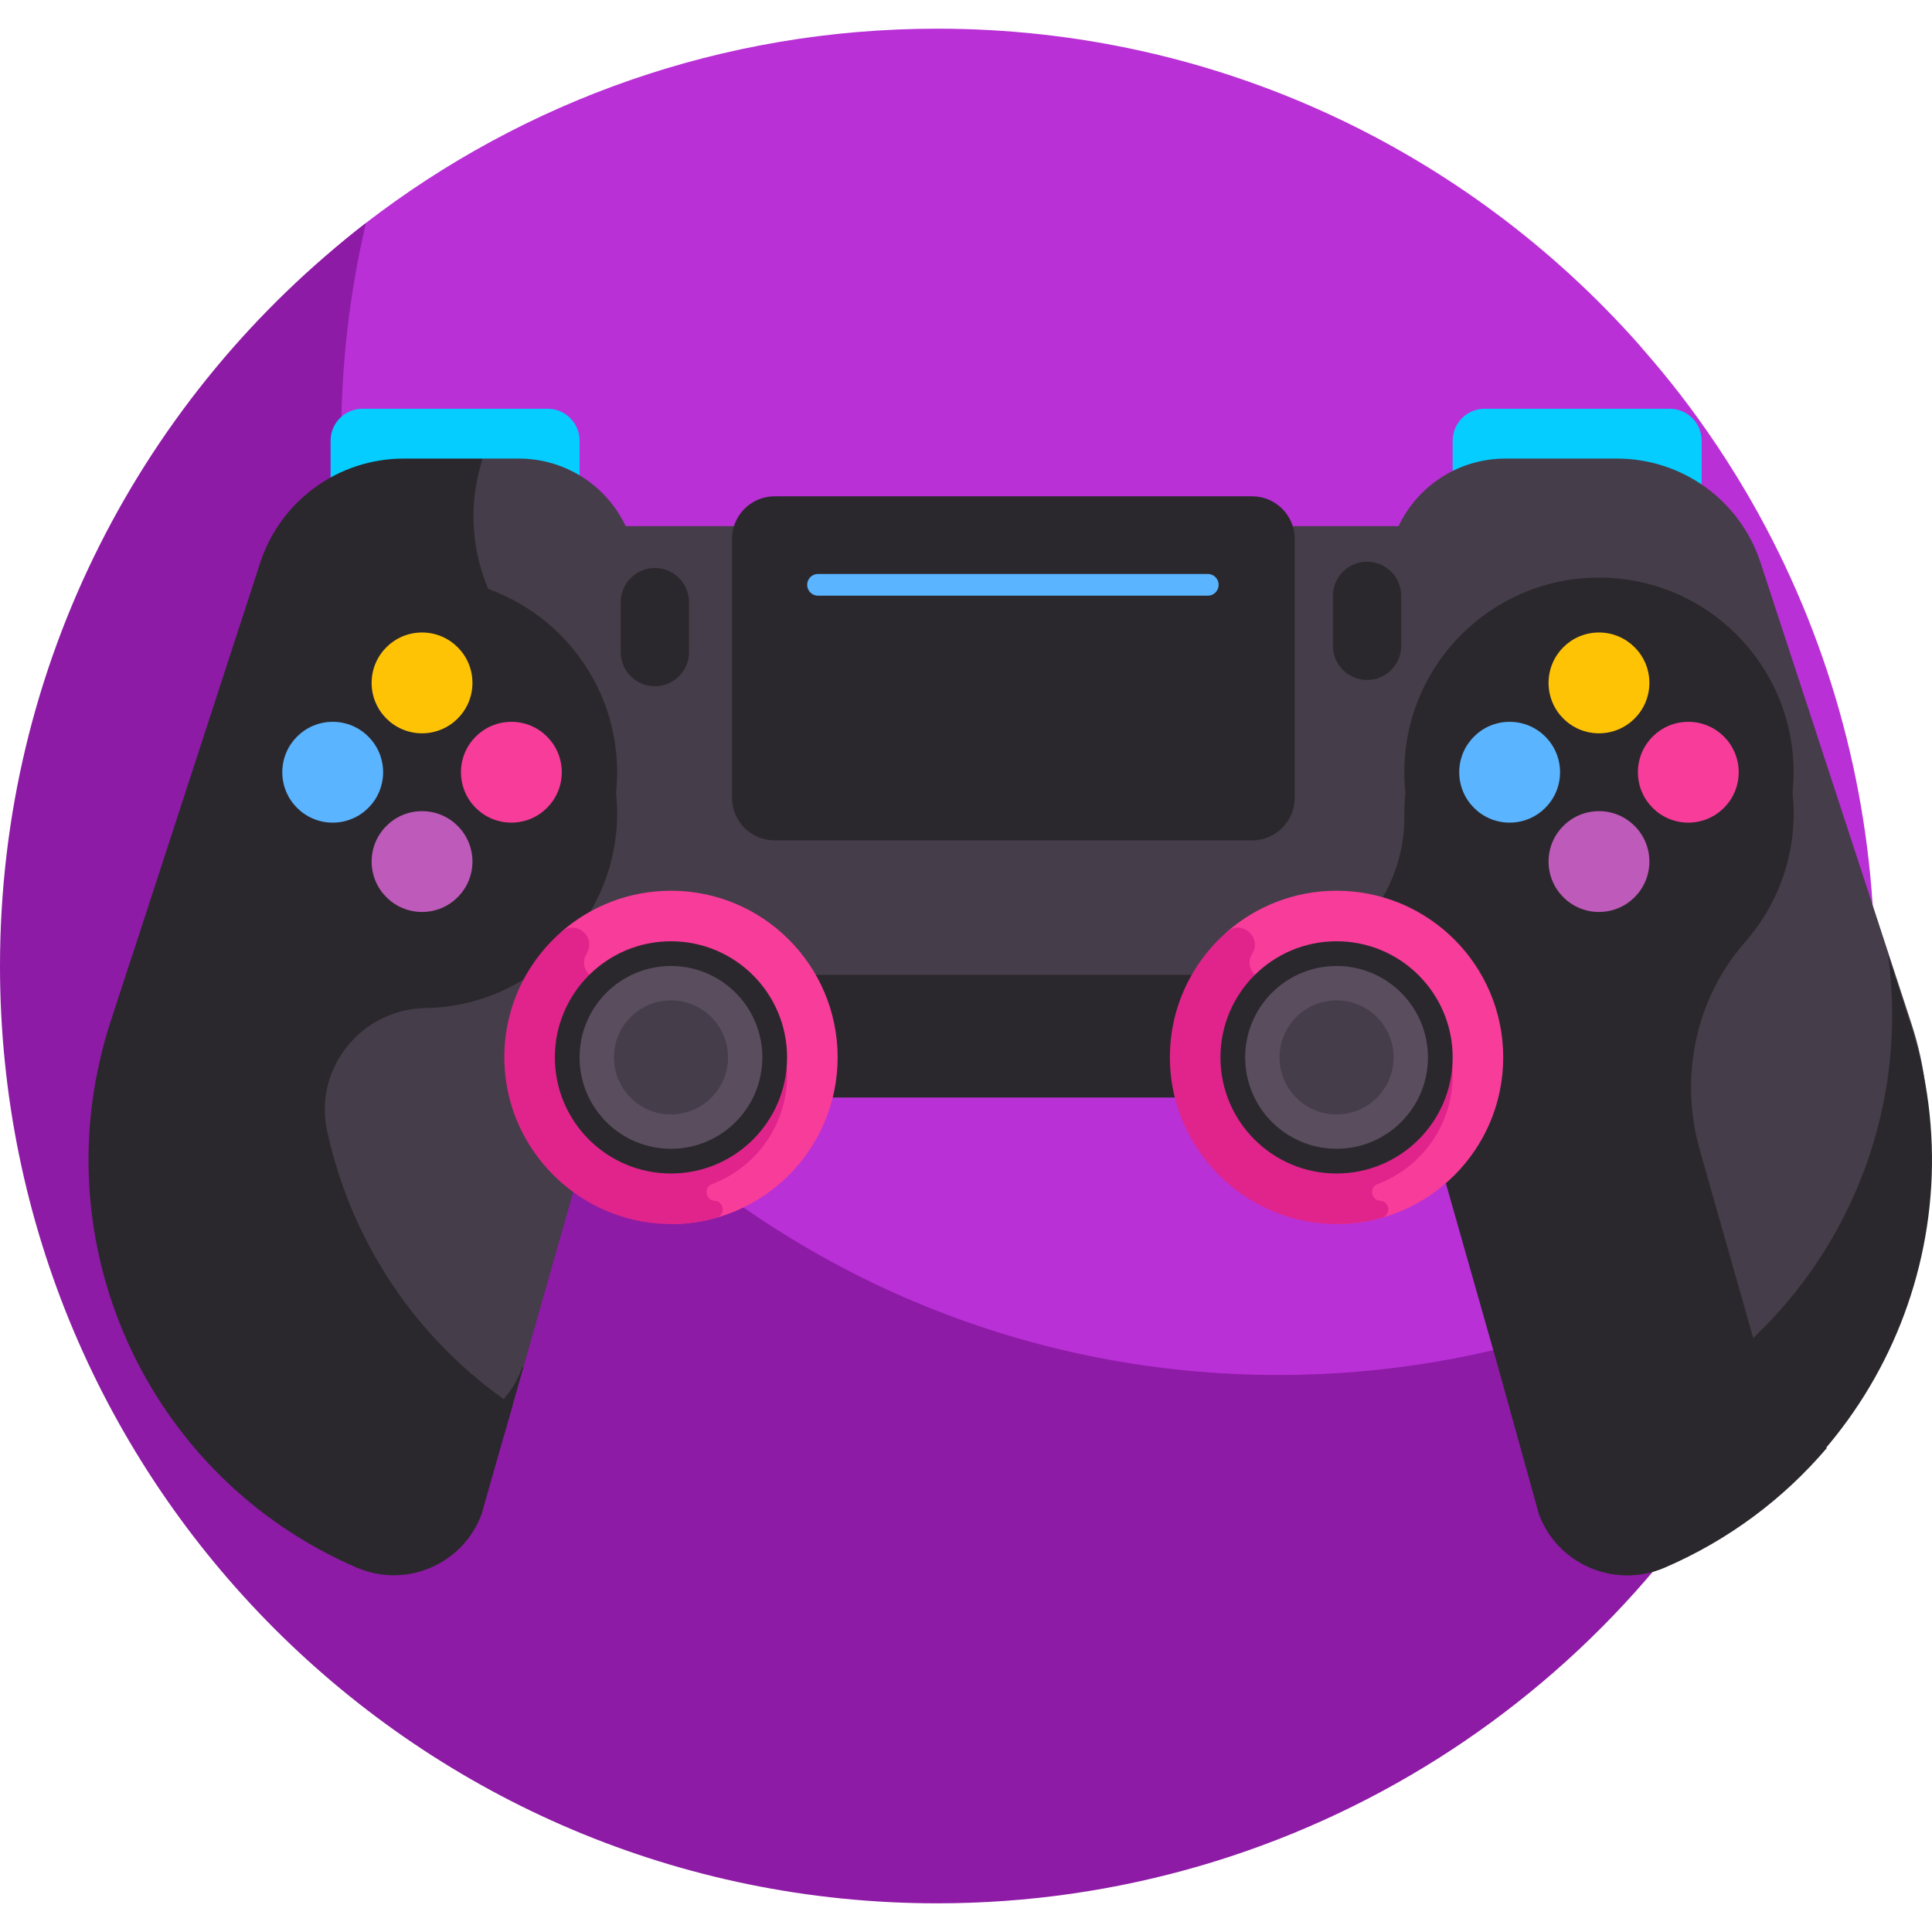
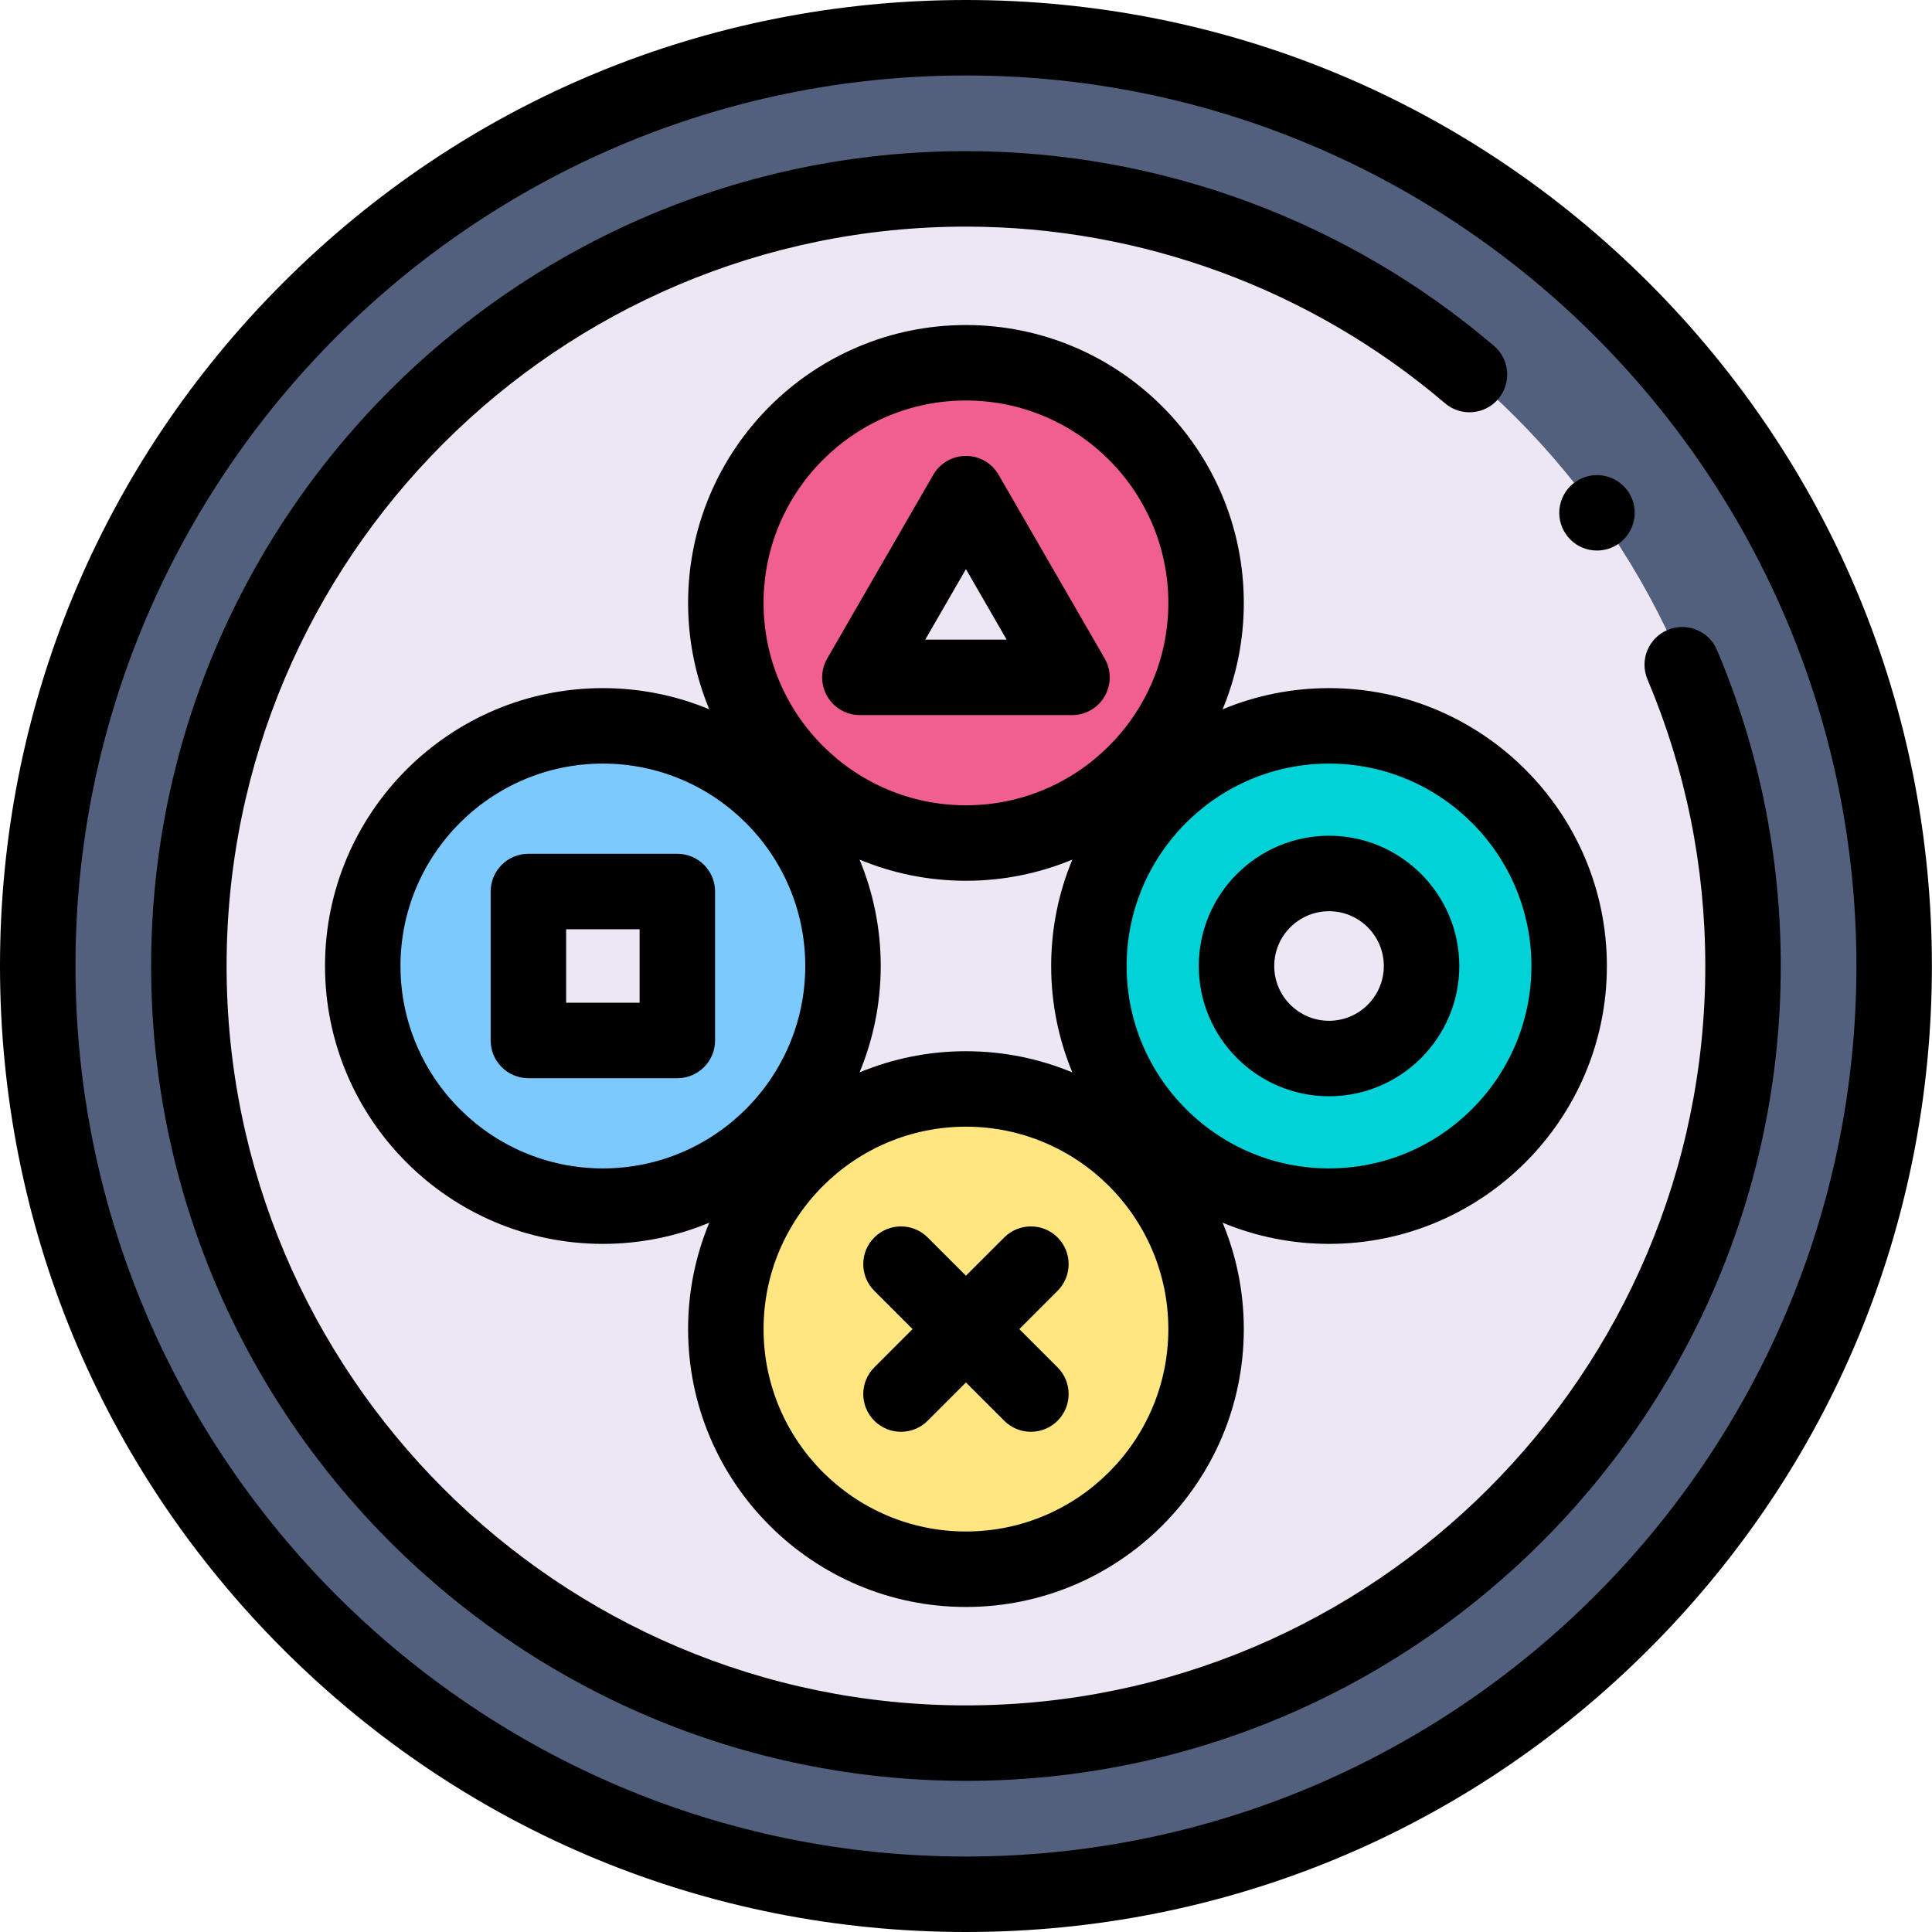
- <svg xmlns="http://www.w3.org/2000/svg" id="Layer_1" enable-background="new 0 0 511.284 511.284" height="512" viewBox="0 0 511.284 511.284" width="512">
-   <g>
-     <path d="m465.277 135.812c-14.501-26.23-29.553-42.112-31.587-44.675-45.442-51.242-111.762-83.548-185.637-83.548-56.95 0-109.38 19.184-151.223 51.419-58.908 45.382-73.41 112.98-73.41 192.982 0 136.996 90.731 228.789 227.727 228.789 95.951 0 179.278-32.127 220.464-117.526-.004.003-.008.005-.012.008 34.147-70.789 33.113-156.002-6.322-227.449z" fill="#b930d6" />
-     <path d="m489.497 312.539c-42.409 32.588-95.155 51.342-151.153 51.342-136.996 0-248.053-111.057-248.053-248.053 0-19.542 2.271-38.558 6.55-56.806-58.908 45.382-96.841 116.617-96.841 196.62 0 136.996 111.057 248.053 248.053 248.053 95.951 0 182.372-55.042 223.557-140.441-.004.003-.008.005-.012.008 7.844-16.26 13.807-33.284 17.899-50.723z" fill="#8d1ba5" />
-     <g>
-       <path d="m441.882 136.086h-49.006c-4.662 0-8.442-3.78-8.442-8.442v-11.029c0-4.662 3.78-8.442 8.442-8.442h49.006c4.662 0 8.442 3.78 8.442 8.442v11.029c0 4.662-3.78 8.442-8.442 8.442z" fill="#05cdff" />
-       <path d="m144.937 136.086h-49.006c-4.662 0-8.442-3.78-8.442-8.442v-11.029c0-4.662 3.78-8.442 8.442-8.442h49.006c4.662 0 8.442 3.78 8.442 8.442v11.029c0 4.662-3.779 8.442-8.442 8.442z" fill="#05cdff" />
-       <path d="m506.448 272.831c-.25-.822-.51-1.643-.779-2.464l-39.763-121.486c-5.373-16.417-20.691-27.521-37.965-27.521h-29.579c-12.078 0-23.074 6.96-28.243 17.876h-204.542c-5.169-10.916-16.165-17.876-28.243-17.876h-9.592l-74.748 182.654 81.522 71.416c.056-.017.073-.021.13-.038l24.141-84.946h.529c-.761-2.01-1.235-4.162-1.335-6.398-.454-10.13 8.946-18.757 18.757-18.757h244.402c.095 0 .186.013.281.014.053-.003.106-.012.159-.014 10.13-.454 18.757 8.946 18.757 18.757v96.128c48.444-8.77 81.061-58.216 66.111-107.345z" fill="#453d49" />
-       <g fill="#2b282d">
-         <path d="m133.272 380.226 2.372-8.346c-25.494-17.186-42.782-43.465-49.078-72.619-3.587-16.613 9.107-32.211 26.1-32.488.22-.004.44-.009.661-.015 26.683-.769 48.632-22.253 49.93-48.916.85-17.464-7.002-33.133-19.597-43.052-16.019-12.616-22.234-34.041-15.919-53.429h-20.902c-17.295 0-32.625 11.129-37.982 27.573l-39.559 121.434c-.265.808-.521 1.618-.768 2.428-16.304 53.516 24.522 107.43 80.466 107.43z" />
-         <path d="m467.997 368.246-18.155-63.886c-5.46-19.212-1.19-40.086 12.004-55.081 8.446-9.599 13.376-22.367 12.776-36.29-1.146-26.586-22.847-48.176-49.438-49.195-29.371-1.125-53.536 22.352-53.536 51.473 0 .178.001.355.003.533.235 23.172-18.242 42.175-41.415 42.175h-123.414l3.217 32.469h166.142l31.337 110.27c4.94 13.308 20.023 19.758 33.058 14.137 17.076-7.364 31.564-18.346 42.915-31.69-6.897-2.272-12.755-7.537-15.494-14.915z" />
-         <path d="m138.153 361.814-.173.61c-4.94 13.308-20.024 19.758-33.058 14.137-49.222-21.227-76.985-72.476-69.857-123.897l-5.767 17.703c-18.95 57.749 9.283 120.416 65.093 144.485 13.035 5.621 28.119-.829 33.058-14.137l11.051-38.886c-.116-.004-.232-.009-.347-.015z" />
-         <path d="m396.551 361.814.173.61c4.94 13.308 20.024 19.758 33.058 14.137 49.221-21.227 76.984-72.476 69.856-123.897l5.767 17.703c18.95 57.749-9.283 120.416-65.093 144.485-13.035 5.621-28.119-.829-33.058-14.137 0 0-10.819-38.895-10.703-38.901z" />
-       </g>
-       <g>
-         <path d="m177.566 235.722c-11.135 0-21.306 4.126-29.068 10.933l29.068 77.277c24.359 0 44.105-19.747 44.105-44.105s-19.746-44.105-44.105-44.105z" fill="#f73c9a" />
-         <path d="m188.418 313.361c11.966-4.516 20.372-16.281 19.853-29.943-.592-15.602-13.077-28.455-28.658-29.465-6.734-.437-13.039 1.298-18.284 4.573-3.836 2.394-8.404-1.971-6.217-5.929.069-.124.138-.248.208-.372 2.495-4.415-3.008-8.911-6.82-5.568-9.563 8.385-15.469 20.839-15.014 34.66.762 23.156 19.775 42.015 42.936 42.602 4.57.116 8.987-.464 13.153-1.641 2.428-.686 2.166-4.232-.344-4.487-.074-.008-.148-.015-.222-.023-2.365-.254-2.816-3.567-.591-4.407z" fill="#e0248b" />
-         <circle cx="177.566" cy="279.827" fill="#2b282d" r="30.728" />
-         <circle cx="177.566" cy="279.827" fill="#594d5e" r="24.187" />
-         <circle cx="177.566" cy="279.827" fill="#453d49" r="15.087" />
-       </g>
-       <g>
-         <path d="m353.706 235.722c-11.135 0-21.306 4.126-29.068 10.933l29.068 77.277c24.359 0 44.105-19.747 44.105-44.105s-19.747-44.105-44.105-44.105z" fill="#f73c9a" />
-         <path d="m364.557 313.361c11.965-4.516 20.372-16.281 19.853-29.943-.592-15.602-13.077-28.455-28.658-29.465-6.734-.437-13.039 1.298-18.284 4.573-3.836 2.394-8.404-1.971-6.217-5.929.069-.124.138-.248.208-.372 2.495-4.415-3.008-8.911-6.82-5.568-9.563 8.385-15.469 20.839-15.014 34.66.762 23.156 19.775 42.015 42.936 42.602 4.57.116 8.987-.464 13.153-1.641 2.428-.686 2.166-4.232-.344-4.487-.074-.008-.148-.015-.222-.023-2.364-.254-2.816-3.567-.591-4.407z" fill="#e0248b" />
-         <circle cx="353.706" cy="279.827" fill="#2b282d" r="30.728" />
-         <circle cx="353.706" cy="279.827" fill="#594d5e" r="24.187" />
-         <circle cx="353.706" cy="279.827" fill="#453d49" r="15.087" />
-       </g>
-       <circle cx="111.8" cy="204.362" fill="#2b282d" r="51.511" />
-       <circle cx="423.151" cy="204.362" fill="#2b282d" r="51.511" />
-       <path d="m331.364 231.972h-126.372c-6.225 0-11.271-5.046-11.271-11.271v-68.514c0-6.225 5.046-11.271 11.271-11.271h126.372c6.225 0 11.271 5.046 11.271 11.271v68.514c0 6.225-5.046 11.271-11.271 11.271z" fill="#453d49" />
-       <path d="m173.304 191.187c-4.99 0-9.035-4.045-9.035-9.035v-13.23c0-4.99 4.045-9.035 9.035-9.035 4.99 0 9.035 4.045 9.035 9.035v13.23c0 4.989-4.045 9.035-9.035 9.035z" fill="#453d49" />
-       <path d="m361.784 189.52c-4.99 0-9.035-4.045-9.035-9.035v-13.229c0-4.99 4.045-9.035 9.035-9.035 4.99 0 9.035 4.045 9.035 9.035v13.229c0 4.99-4.045 9.035-9.035 9.035z" fill="#453d49" />
-       <path d="m331.364 222.399h-126.372c-6.225 0-11.271-5.046-11.271-11.271v-68.514c0-6.225 5.046-11.271 11.271-11.271h126.372c6.225 0 11.271 5.046 11.271 11.271v68.514c0 6.225-5.046 11.271-11.271 11.271z" fill="#2b282d" />
-       <path d="m216.485 154.766h103.139" fill="none" stroke="#5ab4ff" stroke-linecap="round" stroke-miterlimit="10" stroke-width="5.744" />
-       <path d="m173.304 181.614c-4.99 0-9.035-4.045-9.035-9.035v-13.23c0-4.99 4.045-9.035 9.035-9.035 4.99 0 9.035 4.045 9.035 9.035v13.23c0 4.989-4.045 9.035-9.035 9.035z" fill="#2b282d" />
-       <path d="m361.784 179.947c-4.99 0-9.035-4.045-9.035-9.035v-13.23c0-4.99 4.045-9.035 9.035-9.035 4.99 0 9.035 4.045 9.035 9.035v13.23c0 4.99-4.045 9.035-9.035 9.035z" fill="#2b282d" />
-       <circle cx="423.151" cy="180.722" fill="#ffc305" r="13.34" />
-       <circle cx="423.151" cy="228.003" fill="#be5ab9" r="13.34" />
-       <circle cx="446.791" cy="204.362" fill="#f73c9a" r="13.34" />
-       <circle cx="399.511" cy="204.362" fill="#5ab4ff" r="13.34" />
-       <circle cx="111.688" cy="180.722" fill="#ffc305" r="13.34" />
-       <circle cx="111.688" cy="228.003" fill="#be5ab9" r="13.34" />
-       <circle cx="135.328" cy="204.362" fill="#f73c9a" r="13.34" />
-       <circle cx="88.047" cy="204.362" fill="#5ab4ff" r="13.34" />
-     </g>
-   </g>
+ <svg xmlns="http://www.w3.org/2000/svg" height="512pt" viewBox="0 0 512 512" width="512pt">
+   <path d="m501.973 256c0-135.863-110.133-246-245.988-246-135.852 0-245.984 110.137-245.984 246s110.133 246 245.984 246c135.855 0 245.988-110.137 245.988-246zm0 0" fill="#52607e" />
+   <path d="m255.984 512c-68.375 0-132.66-26.629-181.008-74.98-48.348-48.352-74.977-112.641-74.977-181.02s26.629-132.668 74.977-181.02c48.348-48.352 112.633-74.98 181.008-74.98 68.379 0 132.66 26.629 181.012 74.98 48.348 48.352 74.977 112.641 74.977 181.02s-26.629 132.668-74.977 181.02c-48.352 48.352-112.633 74.98-181.012 74.98zm0-492c-130.121 0-235.984 105.867-235.984 236s105.863 236 235.984 236c130.125 0 235.988-105.867 235.988-236s-105.863-236-235.988-236zm0 0" />
+   <path d="m255.984 461.945c-113.551 0-205.934-92.387-205.934-205.945s92.383-205.945 205.934-205.945c113.555 0 205.938 92.387 205.938 205.945s-92.383 205.945-205.938 205.945zm0 0" fill="#ede6f5" />
+   <path d="m255.984 471.945c-119.062 0-215.934-96.871-215.934-215.945s96.871-215.945 215.934-215.945c51.219 0 100.91 18.324 139.93 51.594 4.203 3.586 4.703 9.898 1.121 14.098-3.582 4.203-9.895 4.707-14.098 1.121-35.402-30.188-80.488-46.812-126.953-46.812-108.035 0-195.934 87.902-195.934 195.945s87.898 195.945 195.934 195.945c108.039 0 195.938-87.902 195.938-195.945 0-26.32-5.156-51.875-15.32-75.953-2.148-5.09.234-10.957 5.324-13.105 5.09-2.145 10.953.238 13.102 5.324 11.207 26.555 16.895 54.727 16.895 83.734 0 119.074-96.871 215.945-215.938 215.945zm0 0" />
+   <path d="m423.215 145.898c-.648 0-1.309-.059-1.949-.188-.641-.133-1.27-.32-1.871-.57-.609-.25-1.188-.562-1.73-.922-.547-.367-1.059-.777-1.52-1.25-1.859-1.859-2.93-4.43-2.93-7.07 0-.648.07-1.297.199-1.949.133-.641.32-1.27.57-1.871.25-.598.562-1.188.922-1.727.359-.551.781-1.062 1.238-1.523.461-.457.973-.879 1.52-1.238.543-.359 1.121-.668 1.73-.918.602-.25 1.23-.441 1.871-.57 1.289-.262 2.621-.262 3.91 0 .629.129 1.262.32 1.871.57.598.25 1.18.559 1.719.918.551.359 1.059.781 1.52 1.238.461.461.879.973 1.25 1.523.359.539.672 1.129.922 1.727.25.602.438 1.23.57 1.871.129.652.188 1.301.188 1.949 0 2.641-1.07 5.211-2.93 7.07-.461.473-.969.883-1.52 1.25-.539.359-1.121.672-1.719.922-.609.25-1.242.438-1.871.57-.648.129-1.309.188-1.961.188zm0 0" />
+   <path d="m223.402 256c0-35.148-28.492-63.641-63.637-63.641s-63.633 28.492-63.633 63.641 28.488 63.641 63.633 63.641 63.637-28.492 63.637-63.641zm0 0" fill="#7ccafd" />
+   <path d="m140.031 236.266h39.469v39.469h-39.469zm0 0" fill="#ede6f5" />
+   <path d="m179.5 285.734h-39.469c-5.523 0-10-4.477-10-10v-39.469c0-5.523 4.477-10 10-10h39.469c5.523 0 10 4.477 10 10v39.469c0 5.523-4.477 10-10 10zm-29.469-20h19.469v-19.469h-19.469zm0 0" />
+   <path d="m319.621 159.773c0-35.145-28.492-63.637-63.637-63.637s-63.633 28.492-63.633 63.637c0 35.148 28.488 63.641 63.633 63.641s63.637-28.492 63.637-63.641zm0 0" fill="#f05f90" />
+   <path d="m255.984 130.824-28.105 48.688h56.215zm0 0" fill="#ede6f5" />
+   <path d="m284.094 189.512h-56.215c-3.574 0-6.875-1.906-8.66-5s-1.785-6.906 0-10l28.105-48.688c1.789-3.094 5.09-5 8.66-5 3.574 0 6.875 1.906 8.66 5l28.109 48.688c1.785 3.094 1.785 6.906 0 10s-5.09 5-8.66 5zm-38.895-20h21.574l-10.789-18.688zm0 0" />
+   <path d="m319.621 352.227c0-35.148-28.492-63.641-63.637-63.641s-63.633 28.492-63.633 63.641c0 35.145 28.488 63.637 63.633 63.637s63.637-28.492 63.637-63.637zm0 0" fill="#ffe681" />
+   <path d="m415.84 256c0-35.148-28.488-63.641-63.633-63.641s-63.637 28.492-63.637 63.641 28.492 63.641 63.637 63.641 63.633-28.492 63.633-63.641zm0 0" fill="#00d2d7" />
+   <path d="m280.27 327.941c-3.906-3.906-10.238-3.906-14.141 0l-10.145 10.141-10.141-10.141c-3.902-3.906-10.234-3.906-14.141 0-3.906 3.902-3.906 10.234 0 14.141l10.141 10.141-10.141 10.145c-3.906 3.902-3.906 10.234 0 14.141 1.953 1.953 4.512 2.93 7.07 2.93 2.559 0 5.121-.977 7.07-2.93l10.141-10.141 10.145 10.141c1.949 1.953 4.512 2.93 7.07 2.93 2.559 0 5.117-.977 7.07-2.93 3.906-3.902 3.906-10.234 0-14.141l-10.141-10.141 10.141-10.145c3.906-3.902 3.906-10.234 0-14.141zm0 0" />
+   <path d="m352.207 182.359c-9.984 0-19.508 2-28.199 5.613 3.617-8.691 5.613-18.215 5.613-28.199 0-40.605-33.031-73.637-73.637-73.637-40.602 0-73.633 33.031-73.633 73.637 0 9.984 1.996 19.508 5.613 28.199-8.691-3.613-18.215-5.613-28.199-5.613-40.602 0-73.633 33.035-73.633 73.641s33.031 73.641 73.633 73.641c9.984 0 19.508-2 28.199-5.613-3.617 8.691-5.613 18.215-5.613 28.199 0 40.605 33.031 73.637 73.633 73.637 40.605 0 73.637-33.031 73.637-73.637 0-9.984-1.996-19.508-5.613-28.199 8.691 3.613 18.215 5.613 28.199 5.613 40.602 0 73.633-33.035 73.633-73.641s-33.031-73.641-73.633-73.641zm-96.223-76.223c29.578 0 53.637 24.062 53.637 53.637 0 29.578-24.059 53.641-53.637 53.641-29.574 0-53.633-24.062-53.633-53.641 0-29.574 24.059-53.637 53.633-53.637zm28.199 121.664c-3.617 8.691-5.613 18.215-5.613 28.199s1.996 19.508 5.613 28.199c-8.691-3.613-18.215-5.613-28.199-5.613-9.98 0-19.508 2-28.195 5.613 3.613-8.691 5.613-18.215 5.613-28.199s-2-19.508-5.613-28.199c8.688 3.613 18.215 5.613 28.195 5.613 9.984 0 19.508-1.996 28.199-5.613zm-178.051 28.199c0-29.578 24.059-53.641 53.633-53.641s53.637 24.062 53.637 53.641-24.062 53.641-53.637 53.641-53.633-24.062-53.633-53.641zm149.852 149.863c-29.574 0-53.633-24.062-53.633-53.637 0-29.578 24.059-53.641 53.633-53.641s53.637 24.062 53.637 53.641c0 29.574-24.059 53.637-53.637 53.637zm96.223-96.223c-29.574 0-53.637-24.062-53.637-53.641s24.062-53.641 53.637-53.641 53.633 24.062 53.633 53.641-24.059 53.641-53.633 53.641zm0 0" />
+   <path d="m376.727 256c0 13.543-10.977 24.52-24.52 24.52s-24.523-10.977-24.523-24.52 10.98-24.52 24.523-24.52 24.52 10.977 24.52 24.52zm0 0" fill="#ede6f5" />
+   <path d="m352.207 290.52c-19.035 0-34.52-15.484-34.52-34.52s15.484-34.52 34.52-34.52c19.031 0 34.52 15.484 34.52 34.52s-15.488 34.52-34.52 34.52zm0-49.039c-8.008 0-14.52 6.512-14.52 14.52s6.512 14.52 14.52 14.52c8.004 0 14.52-6.512 14.52-14.52s-6.516-14.52-14.52-14.52zm0 0" />
</svg>
